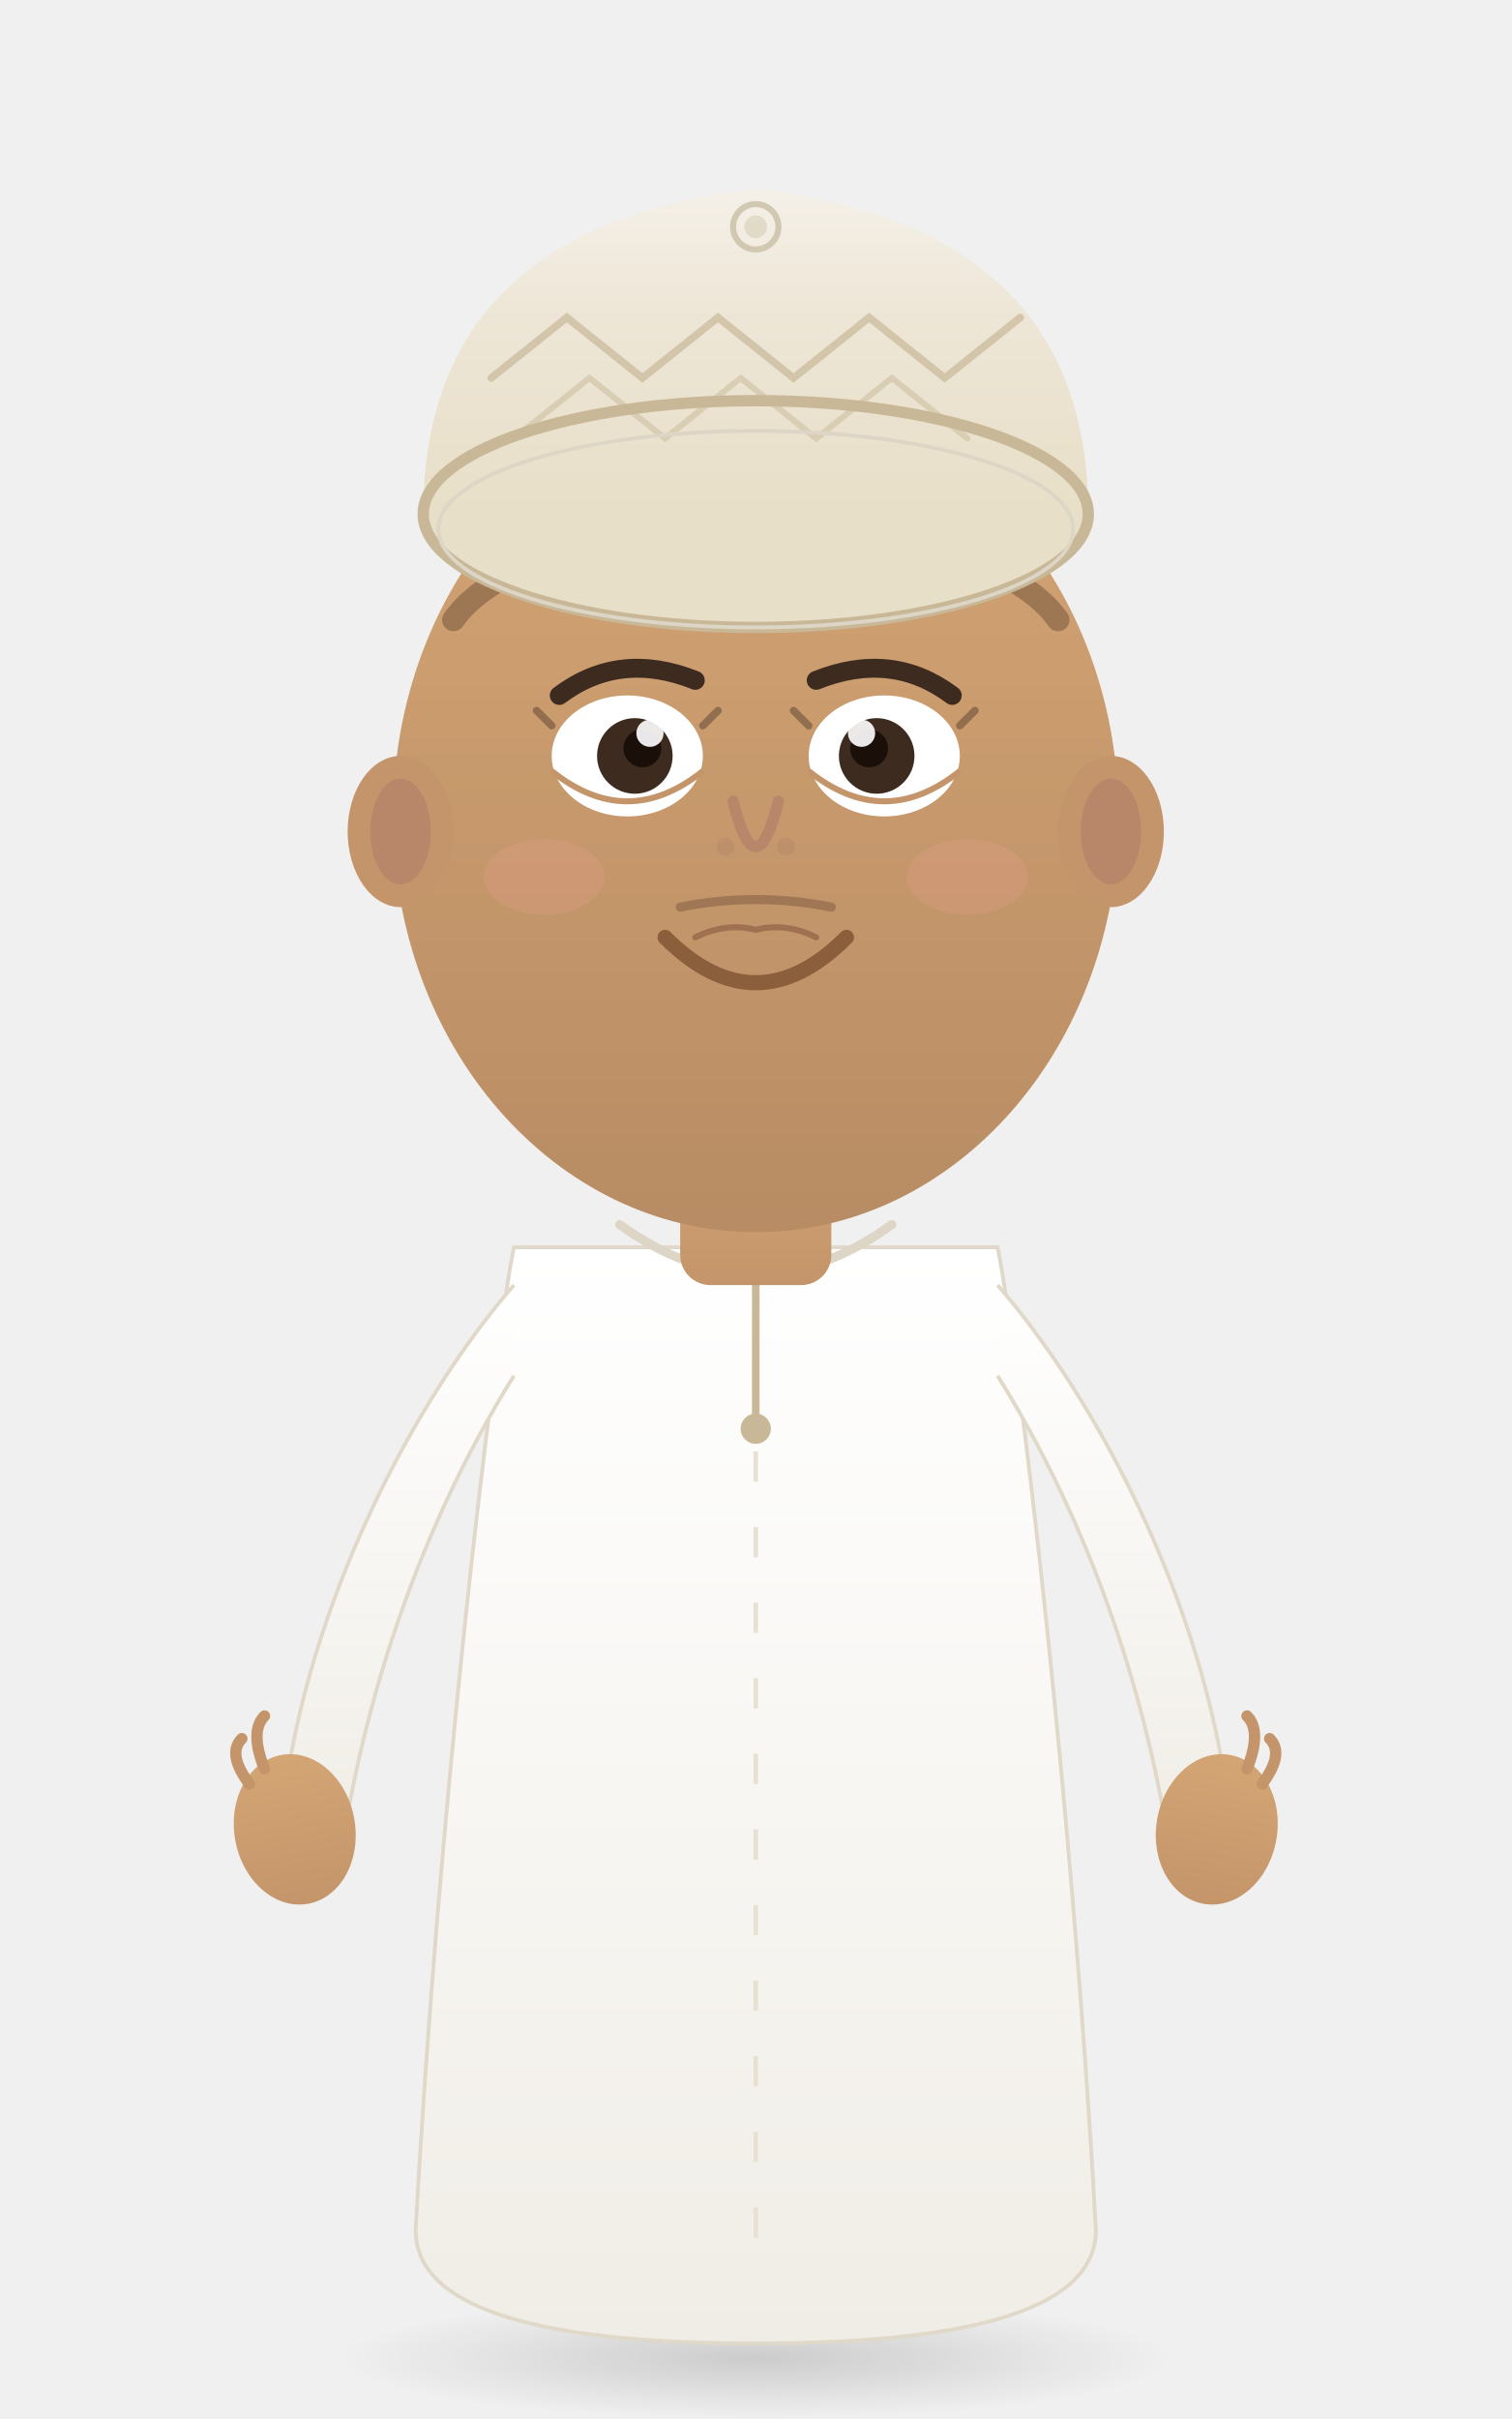
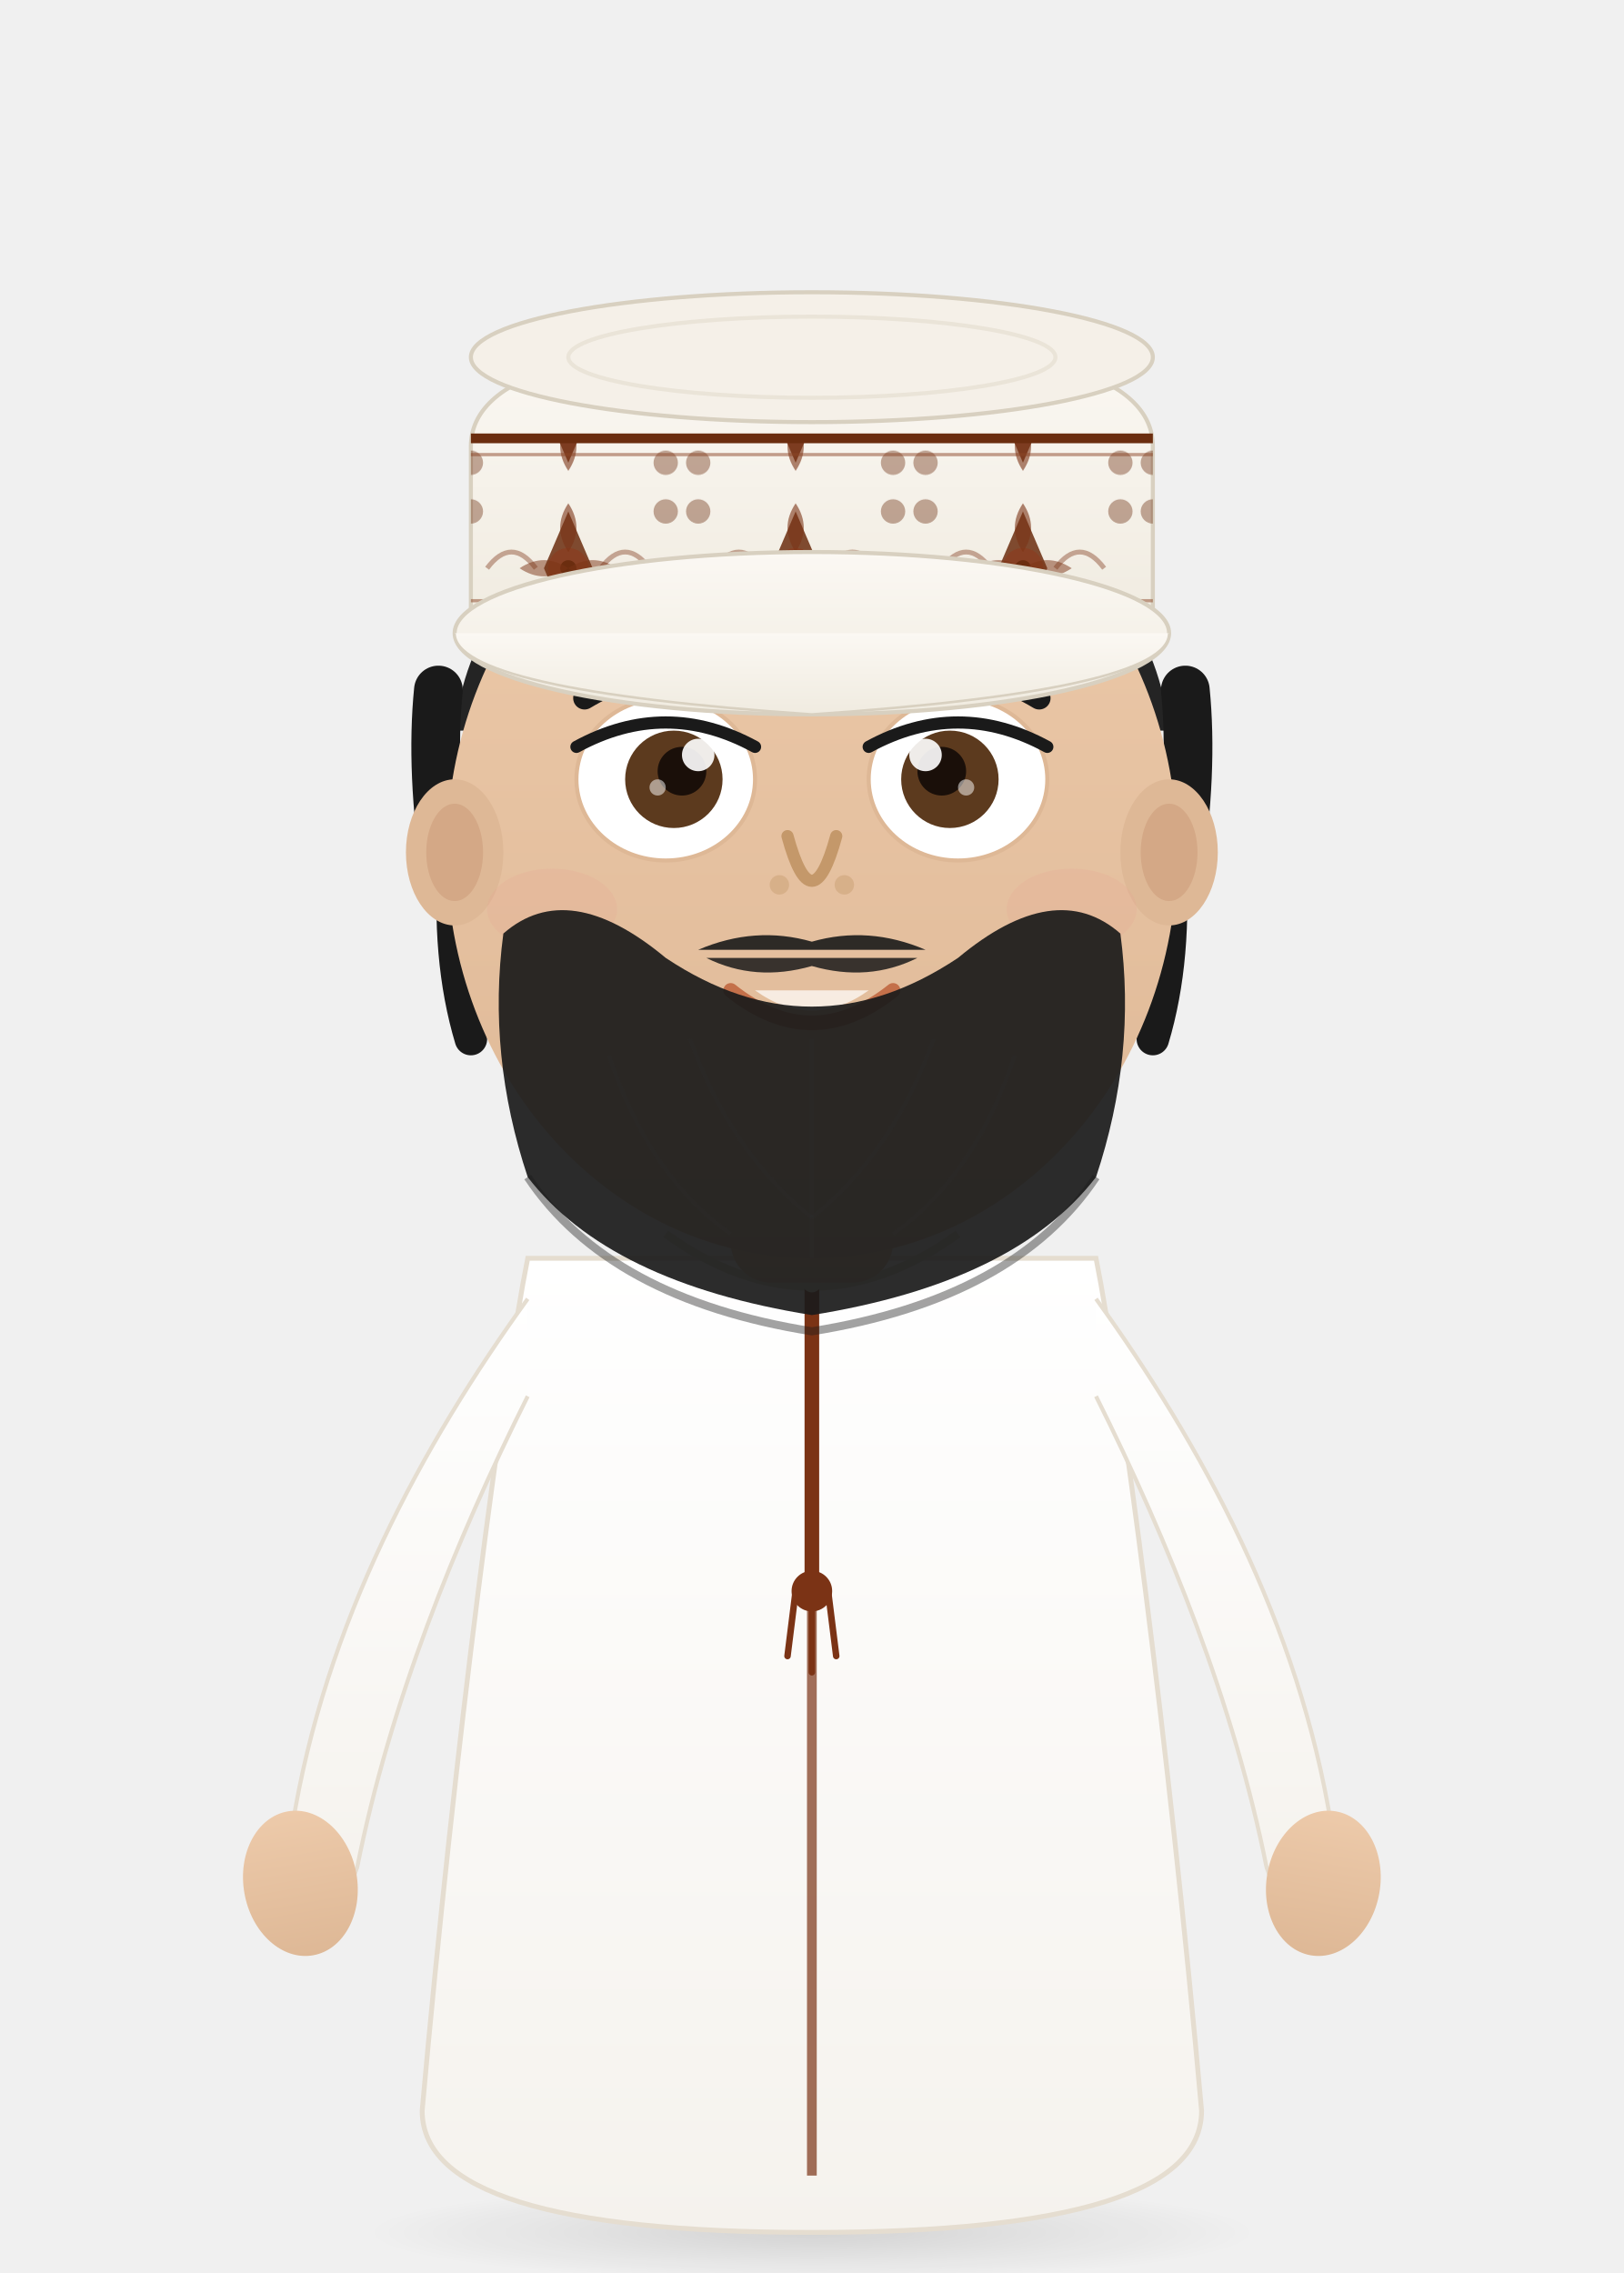
- <svg xmlns="http://www.w3.org/2000/svg" viewBox="0 0 200 320" width="200" height="320">
+ <svg xmlns="http://www.w3.org/2000/svg" viewBox="0 0 200 280" width="200" height="280">
  <defs>
    <linearGradient id="skinGrad" x1="0" y1="0" x2="0" y2="1">
-       <stop offset="0%" stop-color="#D4A574" />
-       <stop offset="100%" stop-color="#C4956A" />
-     </linearGradient>
-     <linearGradient id="kummaGrad" x1="0" y1="0" x2="0" y2="1">
-       <stop offset="0%" stop-color="#F5F0E8" />
-       <stop offset="40%" stop-color="#EDE6D6" />
-       <stop offset="100%" stop-color="#E8DFC8" />
+       <stop offset="0%" stop-color="#EDCAAA" />
+       <stop offset="100%" stop-color="#DEB896" />
    </linearGradient>
    <linearGradient id="dishdashaGrad" x1="0" y1="0" x2="0" y2="1">
      <stop offset="0%" stop-color="#FFFFFF" />
-       <stop offset="100%" stop-color="#F0EDE6" />
+       <stop offset="100%" stop-color="#F5F2ED" />
+     </linearGradient>
+     <linearGradient id="kummaGrad" x1="0" y1="0" x2="0" y2="1">
+       <stop offset="0%" stop-color="#FBF8F3" />
+       <stop offset="100%" stop-color="#F0EBE0" />
    </linearGradient>
    <radialGradient id="shadowGrad" cx="0.5" cy="0.5" r="0.5">
-       <stop offset="0%" stop-color="rgba(0,0,0,0.15)" />
+       <stop offset="0%" stop-color="rgba(0,0,0,0.12)" />
      <stop offset="100%" stop-color="rgba(0,0,0,0)" />
    </radialGradient>
-     <linearGradient id="faceShadow" x1="0" y1="0" x2="0" y2="1">
-       <stop offset="0%" stop-color="rgba(0,0,0,0)" />
-       <stop offset="100%" stop-color="rgba(0,0,0,0.06)" />
-     </linearGradient>
+     <pattern id="kummaPattern" x="0" y="0" width="28" height="20" patternUnits="userSpaceOnUse">
+       <rect width="28" height="20" fill="none" />
+       <path d="M14 3 L17 10 L14 17 L11 10 Z" fill="#6B2D0F" opacity="0.85" />
+       <circle cx="14" cy="10" r="2.5" fill="#8B3D1F" opacity="0.7" />
+       <circle cx="14" cy="10" r="1" fill="#6B2D0F" />
+       <path d="M14 2 Q16 5 14 8 Q12 5 14 2Z" fill="#7B3315" opacity="0.6" />
+       <path d="M14 12 Q16 15 14 18 Q12 15 14 12Z" fill="#7B3315" opacity="0.6" />
+       <path d="M8 10 Q11 8 14 10 Q11 12 8 10Z" fill="#7B3315" opacity="0.5" />
+       <path d="M20 10 Q17 8 14 10 Q17 12 20 10Z" fill="#7B3315" opacity="0.5" />
+       <circle cx="2" cy="3" r="1.5" fill="#6B2D0F" opacity="0.4" />
+       <circle cx="26" cy="3" r="1.5" fill="#6B2D0F" opacity="0.4" />
+       <circle cx="2" cy="17" r="1.5" fill="#6B2D0F" opacity="0.4" />
+       <circle cx="26" cy="17" r="1.5" fill="#6B2D0F" opacity="0.4" />
+       <path d="M4 10 Q7 6 10 10" fill="none" stroke="#7B3315" stroke-width="0.6" opacity="0.4" />
+       <path d="M18 10 Q21 6 24 10" fill="none" stroke="#7B3315" stroke-width="0.6" opacity="0.4" />
+     </pattern>
  </defs>
-   <g id="avatar-body">
-     <ellipse cx="100" cy="312" rx="55" ry="8" fill="url(#shadowGrad)" />
-     <g id="avatar-dishdasha">
-       <path d="M68 165 C65 180 58 240 55 295 Q55 310 100 310 Q145 310 145 295 C142 240 135 180 132 165 Z" fill="url(#dishdashaGrad)" stroke="#E0D8C8" stroke-width="0.5" />
-       <path d="M82 162 Q100 175 118 162" fill="none" stroke="#DDD5C5" stroke-width="1.2" stroke-linecap="round" />
-       <line x1="100" y1="172" x2="100" y2="300" stroke="#E8E0D0" stroke-width="0.6" stroke-dasharray="4,6" />
-       <line x1="100" y1="168" x2="100" y2="188" stroke="#C8B898" stroke-width="1" stroke-linecap="round" />
-       <circle cx="100" cy="189" r="2" fill="#C8B898" />
-     </g>
-     <g id="avatar-arm-left">
-       <path d="M68 170 C55 185 42 210 38 235 Q36 242 40 244 Q44 246 46 240 C50 218 58 198 68 182" fill="url(#dishdashaGrad)" stroke="#E0D8C8" stroke-width="0.5" />
-       <ellipse cx="39" cy="242" rx="8" ry="10" fill="url(#skinGrad)" transform="rotate(-10,39,242)" />
-       <path d="M33 236 Q30 232 32 230" fill="none" stroke="#C4956A" stroke-width="1.5" stroke-linecap="round" />
-       <path d="M35 234 Q33 229 35 227" fill="none" stroke="#C4956A" stroke-width="1.5" stroke-linecap="round" />
-     </g>
-     <g id="avatar-arm-right" transform-origin="132 170">
-       <path d="M132 170 C145 185 158 210 162 235 Q164 242 160 244 Q156 246 154 240 C150 218 142 198 132 182" fill="url(#dishdashaGrad)" stroke="#E0D8C8" stroke-width="0.5" />
-       <ellipse cx="161" cy="242" rx="8" ry="10" fill="url(#skinGrad)" transform="rotate(10,161,242)" />
-       <path d="M167 236 Q170 232 168 230" fill="none" stroke="#C4956A" stroke-width="1.5" stroke-linecap="round" />
-       <path d="M165 234 Q167 229 165 227" fill="none" stroke="#C4956A" stroke-width="1.5" stroke-linecap="round" />
-     </g>
+   <ellipse cx="100" cy="275" rx="55" ry="6" fill="url(#shadowGrad)" />
+   <g id="avatar-dishdasha">
+     <path d="M65 155 C62 170 56 215 52 260 Q52 275 100 275 Q148 275 148 260 C144 215 138 170 135 155 Z" fill="url(#dishdashaGrad)" stroke="#E5DDD0" stroke-width="0.6" />
+     <path d="M82 152 Q100 165 118 152" fill="none" stroke="#DDD5C5" stroke-width="1" />
+     <line x1="100" y1="160" x2="100" y2="268" stroke="#7B3315" stroke-width="1.2" opacity="0.7" />
+     <line x1="100" y1="155" x2="100" y2="195" stroke="#7B3315" stroke-width="1.8" stroke-linecap="round" />
+     <circle cx="100" cy="196" r="2.5" fill="#7B3315" />
+     <line x1="98" y1="196" x2="97" y2="204" stroke="#7B3315" stroke-width="0.8" stroke-linecap="round" />
+     <line x1="100" y1="198" x2="100" y2="206" stroke="#7B3315" stroke-width="0.8" stroke-linecap="round" />
+     <line x1="102" y1="196" x2="103" y2="204" stroke="#7B3315" stroke-width="0.8" stroke-linecap="round" />
+     <circle cx="100" cy="158" r="1.2" fill="#DDD5C5" />
+   </g>
+   <g id="avatar-arm-left">
+     <path d="M65 160 C52 178 40 200 36 225 Q34 232 38 234 Q42 236 44 230 C48 210 56 190 65 172" fill="url(#dishdashaGrad)" stroke="#E5DDD0" stroke-width="0.5" />
+     <ellipse cx="37" cy="232" rx="7" ry="9" fill="url(#skinGrad)" transform="rotate(-10,37,232)" />
+   </g>
+   <g id="avatar-arm-right" transform-origin="135 160">
+     <path d="M135 160 C148 178 160 200 164 225 Q166 232 162 234 Q158 236 156 230 C152 210 144 190 135 172" fill="url(#dishdashaGrad)" stroke="#E5DDD0" stroke-width="0.5" />
+     <ellipse cx="163" cy="232" rx="7" ry="9" fill="url(#skinGrad)" transform="rotate(10,163,232)" />
  </g>
  <g id="avatar-head">
-     <rect x="90" y="148" width="20" height="22" rx="4" fill="url(#skinGrad)" />
-     <g id="avatar-face">
-       <ellipse cx="100" cy="108" rx="48" ry="55" fill="url(#skinGrad)" />
-       <ellipse cx="100" cy="108" rx="48" ry="55" fill="url(#faceShadow)" />
-       <ellipse cx="53" cy="110" rx="7" ry="10" fill="#C4956A" />
-       <ellipse cx="53" cy="110" rx="4" ry="7" fill="#B8876A" />
-       <ellipse cx="147" cy="110" rx="7" ry="10" fill="#C4956A" />
-       <ellipse cx="147" cy="110" rx="4" ry="7" fill="#B8876A" />
-       <path d="M60 82 Q65 75 80 72 Q100 68 120 72 Q135 75 140 82" fill="none" stroke="#2C1810" stroke-width="3" stroke-linecap="round" opacity="0.3" />
-       <path d="M74 92 Q82 86 92 90" fill="none" stroke="#3D2B1F" stroke-width="2.5" stroke-linecap="round" />
-       <path d="M108 90 Q118 86 126 92" fill="none" stroke="#3D2B1F" stroke-width="2.5" stroke-linecap="round" />
-       <g id="avatar-eyes">
-         <ellipse cx="83" cy="100" rx="10" ry="8" fill="white" />
-         <circle cx="84" cy="100" r="5" fill="#3D2B1F" />
-         <circle cx="85" cy="99" r="2.5" fill="#1A0F09" />
-         <circle cx="86" cy="97" r="1.8" fill="white" opacity="0.9" />
-         <path d="M73 102 Q83 110 93 102" fill="none" stroke="#C4956A" stroke-width="0.8" />
-         <ellipse cx="117" cy="100" rx="10" ry="8" fill="white" />
-         <circle cx="116" cy="100" r="5" fill="#3D2B1F" />
-         <circle cx="115" cy="99" r="2.5" fill="#1A0F09" />
-         <circle cx="114" cy="97" r="1.8" fill="white" opacity="0.9" />
-         <path d="M107 102 Q117 110 127 102" fill="none" stroke="#C4956A" stroke-width="0.8" />
-       </g>
-       <path d="M73 96 L71 94" stroke="#3D2B1F" stroke-width="1" stroke-linecap="round" opacity="0.4" />
-       <path d="M93 96 L95 94" stroke="#3D2B1F" stroke-width="1" stroke-linecap="round" opacity="0.4" />
-       <path d="M107 96 L105 94" stroke="#3D2B1F" stroke-width="1" stroke-linecap="round" opacity="0.4" />
-       <path d="M127 96 L129 94" stroke="#3D2B1F" stroke-width="1" stroke-linecap="round" opacity="0.4" />
-       <path d="M97 106 Q100 118 103 106" fill="none" stroke="#B8876A" stroke-width="1.5" stroke-linecap="round" />
-       <circle cx="96" cy="112" r="1.2" fill="#B8876A" opacity="0.5" />
-       <circle cx="104" cy="112" r="1.2" fill="#B8876A" opacity="0.5" />
-       <g id="avatar-mouth">
-         <path d="M88 124 Q100 136 112 124" fill="none" stroke="#8B5E3C" stroke-width="2" stroke-linecap="round" />
-         <path d="M92 124 Q96 122 100 123 Q104 122 108 124" fill="none" stroke="#A07050" stroke-width="0.8" stroke-linecap="round" />
-       </g>
-       <ellipse cx="72" cy="116" rx="8" ry="5" fill="#E8A090" opacity="0.25" />
-       <ellipse cx="128" cy="116" rx="8" ry="5" fill="#E8A090" opacity="0.25" />
-       <path d="M90 120 Q100 118 110 120" fill="none" stroke="#5C3D2E" stroke-width="1.2" stroke-linecap="round" opacity="0.35" />
+     <rect x="90" y="138" width="20" height="20" rx="5" fill="url(#skinGrad)" />
+     <path d="M56 90 Q58 72 75 65 Q100 55 125 65 Q142 72 144 90" fill="#1A1A1A" opacity="0.95" />
+     <path d="M54 85 Q53 95 55 108" fill="none" stroke="#1A1A1A" stroke-width="6" stroke-linecap="round" />
+     <path d="M146 85 Q147 95 145 108" fill="none" stroke="#1A1A1A" stroke-width="6" stroke-linecap="round" />
+     <path d="M56 105 Q55 118 58 128" fill="none" stroke="#1A1A1A" stroke-width="4" stroke-linecap="round" />
+     <path d="M144 105 Q145 118 142 128" fill="none" stroke="#1A1A1A" stroke-width="4" stroke-linecap="round" />
+     <ellipse cx="100" cy="105" rx="45" ry="50" fill="url(#skinGrad)" />
+     <ellipse cx="56" cy="105" rx="6" ry="9" fill="#DEB896" />
+     <ellipse cx="56" cy="105" rx="3.5" ry="6" fill="#D4A886" />
+     <ellipse cx="144" cy="105" rx="6" ry="9" fill="#DEB896" />
+     <ellipse cx="144" cy="105" rx="3.5" ry="6" fill="#D4A886" />
+     <path d="M72 86 Q82 80 92 84" fill="none" stroke="#1A1A1A" stroke-width="2.8" stroke-linecap="round" />
+     <path d="M108 84 Q118 80 128 86" fill="none" stroke="#1A1A1A" stroke-width="2.8" stroke-linecap="round" />
+     <g id="avatar-eyes">
+       <ellipse cx="82" cy="96" rx="11" ry="10" fill="white" />
+       <ellipse cx="82" cy="96" rx="11" ry="10" fill="none" stroke="#DEB896" stroke-width="0.5" />
+       <circle cx="83" cy="96" r="6" fill="#5C3A1E" />
+       <circle cx="84" cy="95" r="3" fill="#1A0F09" />
+       <circle cx="86" cy="93" r="2" fill="white" opacity="0.9" />
+       <circle cx="81" cy="97" r="1" fill="white" opacity="0.5" />
+       <path d="M71 92 Q82 86 93 92" fill="none" stroke="#1A1A1A" stroke-width="1.5" stroke-linecap="round" />
+       <ellipse cx="118" cy="96" rx="11" ry="10" fill="white" />
+       <ellipse cx="118" cy="96" rx="11" ry="10" fill="none" stroke="#DEB896" stroke-width="0.5" />
+       <circle cx="117" cy="96" r="6" fill="#5C3A1E" />
+       <circle cx="116" cy="95" r="3" fill="#1A0F09" />
+       <circle cx="114" cy="93" r="2" fill="white" opacity="0.9" />
+       <circle cx="119" cy="97" r="1" fill="white" opacity="0.5" />
+       <path d="M107 92 Q118 86 129 92" fill="none" stroke="#1A1A1A" stroke-width="1.5" stroke-linecap="round" />
+     </g>
+     <path d="M97 103 Q100 114 103 103" fill="none" stroke="#C4986A" stroke-width="1.5" stroke-linecap="round" />
+     <circle cx="96" cy="109" r="1.2" fill="#C4986A" opacity="0.4" />
+     <circle cx="104" cy="109" r="1.2" fill="#C4986A" opacity="0.4" />
+     <g id="avatar-mouth">
+       <path d="M90 122 Q100 130 110 122" fill="none" stroke="#C4704A" stroke-width="1.8" stroke-linecap="round" />
+       <path d="M93 122 Q100 127 107 122" fill="white" opacity="0.7" />
+     </g>
+     <ellipse cx="68" cy="112" rx="8" ry="5" fill="#E8A090" opacity="0.2" />
+     <ellipse cx="132" cy="112" rx="8" ry="5" fill="#E8A090" opacity="0.2" />
+     <g id="avatar-beard">
+       <path d="M86 117 Q93 114 100 116 Q107 114 114 117" fill="#1A1A1A" opacity="0.9" />
+       <path d="M87 118 Q93 121 100 119 Q107 121 113 118" fill="#1A1A1A" opacity="0.85" />
+       <path d="M62 115 Q60 130 65 145 Q75 158 100 162 Q125 158 135 145 Q140 130 138 115" fill="none" stroke="#1A1A1A" stroke-width="0" />
+       <path d="M62 115 Q60 130 65 145 Q75 158 100 162 Q125 158 135 145 Q140 130 138 115 Q130 108 118 118 Q100 130 82 118 Q70 108 62 115Z" fill="#1A1A1A" opacity="0.92" />
+       <path d="M75 130 Q80 145 90 152" fill="none" stroke="#2A2A2A" stroke-width="0.5" opacity="0.3" />
+       <path d="M85 128 Q90 142 100 150" fill="none" stroke="#2A2A2A" stroke-width="0.5" opacity="0.3" />
+       <path d="M100 128 Q100 142 100 155" fill="none" stroke="#2A2A2A" stroke-width="0.5" opacity="0.3" />
+       <path d="M115 128 Q110 142 100 150" fill="none" stroke="#2A2A2A" stroke-width="0.5" opacity="0.3" />
+       <path d="M125 130 Q120 145 110 152" fill="none" stroke="#2A2A2A" stroke-width="0.5" opacity="0.3" />
+       <path d="M65 145 Q75 160 100 164 Q125 160 135 145" fill="none" stroke="#1A1A1A" stroke-width="1" opacity="0.4" />
    </g>
    <g id="avatar-kumma">
-       <ellipse cx="100" cy="68" rx="44" ry="15" fill="#E8DFC8" />
-       <path d="M56 68 Q56 30 100 25 Q144 30 144 68" fill="url(#kummaGrad)" />
-       <path d="M65 50 L75 42 L85 50 L95 42 L105 50 L115 42 L125 50 L135 42" fill="none" stroke="#C8B898" stroke-width="1" stroke-linecap="round" opacity="0.7" />
-       <path d="M68 58 L78 50 L88 58 L98 50 L108 58 L118 50 L128 58" fill="none" stroke="#C8B898" stroke-width="0.8" stroke-linecap="round" opacity="0.5" />
-       <circle cx="100" cy="30" r="3" fill="none" stroke="#D0C8B0" stroke-width="0.8" />
-       <circle cx="100" cy="30" r="1.5" fill="#D0C8B0" opacity="0.5" />
-       <ellipse cx="100" cy="68" rx="44" ry="15" fill="none" stroke="#C8B898" stroke-width="1.5" />
-       <ellipse cx="100" cy="70" rx="42" ry="13" fill="none" stroke="#DDD5C5" stroke-width="0.5" />
+       <path d="M58 78 L58 55 Q58 42 100 42 Q142 42 142 55 L142 78" fill="url(#kummaGrad)" stroke="#D8D0C0" stroke-width="0.5" />
+       <ellipse cx="100" cy="44" rx="42" ry="8" fill="#F5F0E8" stroke="#D8D0C0" stroke-width="0.5" />
+       <rect x="58" y="54" width="84" height="22" fill="url(#kummaPattern)" />
+       <line x1="58" y1="54" x2="142" y2="54" stroke="#6B2D0F" stroke-width="1.2" />
+       <line x1="58" y1="76" x2="142" y2="76" stroke="#6B2D0F" stroke-width="1.2" />
+       <line x1="58" y1="56" x2="142" y2="56" stroke="#8B4525" stroke-width="0.4" opacity="0.5" />
+       <line x1="58" y1="74" x2="142" y2="74" stroke="#8B4525" stroke-width="0.4" opacity="0.5" />
+       <ellipse cx="100" cy="78" rx="44" ry="10" fill="url(#kummaGrad)" stroke="#D8D0C0" stroke-width="0.5" />
+       <path d="M56 78 Q56 85 100 88 Q144 85 144 78" fill="url(#kummaGrad)" stroke="#D8D0C0" stroke-width="0.3" />
+       <ellipse cx="100" cy="44" rx="30" ry="5" fill="none" stroke="#E0D8C8" stroke-width="0.5" opacity="0.5" />
    </g>
  </g>
  <g id="avatar-blink" opacity="0">
-     <ellipse cx="83" cy="100" rx="10" ry="8" fill="url(#skinGrad)" />
-     <path d="M73 100 Q83 104 93 100" fill="none" stroke="#3D2B1F" stroke-width="1.5" stroke-linecap="round" />
-     <ellipse cx="117" cy="100" rx="10" ry="8" fill="url(#skinGrad)" />
-     <path d="M107 100 Q117 104 127 100" fill="none" stroke="#3D2B1F" stroke-width="1.5" stroke-linecap="round" />
+     <ellipse cx="82" cy="96" rx="11" ry="10" fill="url(#skinGrad)" />
+     <path d="M71 96 Q82 101 93 96" fill="none" stroke="#1A1A1A" stroke-width="2" stroke-linecap="round" />
+     <ellipse cx="118" cy="96" rx="11" ry="10" fill="url(#skinGrad)" />
+     <path d="M107 96 Q118 101 129 96" fill="none" stroke="#1A1A1A" stroke-width="2" stroke-linecap="round" />
  </g>
  <style>
-     /* Idle floating */
-     #avatar-body, #avatar-head {
-       animation: avatarIdle 3s ease-in-out infinite;
-     }
+     #avatar-body, #avatar-head { animation: avatarIdle 3s ease-in-out infinite; }
    @keyframes avatarIdle {
      0%, 100% { transform: translateY(0); }
-       50% { transform: translateY(-6px); }
+       50% { transform: translateY(-5px); }
    }
- 
-     /* Blink every few seconds */
-     #avatar-blink {
-       animation: blink 4s ease-in-out infinite;
-     }
+     #avatar-blink { animation: blink 4s ease-in-out infinite; }
    @keyframes blink {
      0%, 92%, 100% { opacity: 0; }
      95%, 97% { opacity: 1; }
    }
- 
-     /* Subtle head tilt */
-     #avatar-head {
-       animation: avatarIdle 3s ease-in-out infinite, headTilt 6s ease-in-out infinite;
-     }
+     #avatar-head { animation: avatarIdle 3s ease-in-out infinite, headTilt 6s ease-in-out infinite; }
    @keyframes headTilt {
      0%, 100% { transform: translateY(0) rotate(0deg); }
-       25% { transform: translateY(-6px) rotate(-2deg); }
+       25% { transform: translateY(-5px) rotate(-2deg); }
      75% { transform: translateY(-3px) rotate(2deg); }
    }
- 
-     /* Wave animation class — applied via JS */
-     .avatar-waving #avatar-arm-right {
-       animation: waveArm 0.8s ease-in-out 3;
-       transform-origin: 132px 170px;
-     }
+     .avatar-waving #avatar-arm-right { animation: waveArm 0.8s ease-in-out 3; transform-origin: 135px 160px; }
    @keyframes waveArm {
      0%, 100% { transform: rotate(0deg); }
      25% { transform: rotate(-35deg) translateX(5px); }
-       50% { transform: rotate(-25deg) translateX(3px); }
      75% { transform: rotate(-35deg) translateX(5px); }
    }
- 
-     /* Pointing animation */
-     .avatar-pointing #avatar-arm-right {
-       animation: pointArm 0.6s ease-out forwards;
-       transform-origin: 132px 170px;
-     }
+     .avatar-pointing #avatar-arm-right { animation: pointArm 0.6s ease-out forwards; transform-origin: 135px 160px; }
    @keyframes pointArm {
      0% { transform: rotate(0deg); }
      100% { transform: rotate(-50deg) translateX(10px) translateY(-10px); }
    }
- 
-     /* Celebrate animation */
-     .avatar-celebrating #avatar-arm-right {
-       animation: celebrateRight 0.5s ease-in-out 4;
-       transform-origin: 132px 170px;
-     }
-     .avatar-celebrating #avatar-arm-left {
-       animation: celebrateLeft 0.5s ease-in-out 4;
-       transform-origin: 68px 170px;
-     }
-     @keyframes celebrateRight {
-       0%, 100% { transform: rotate(0deg); }
-       50% { transform: rotate(-45deg) translateY(-10px); }
-     }
-     @keyframes celebrateLeft {
-       0%, 100% { transform: rotate(0deg); }
-       50% { transform: rotate(45deg) translateY(-10px); }
-     }
- 
-     /* Talking mouth animation */
-     .avatar-talking #avatar-mouth path:first-child {
-       animation: talkMouth 0.3s ease-in-out 6;
-     }
-     @keyframes talkMouth {
-       0%, 100% { d: path("M88 124 Q100 136 112 124"); }
-       50% { d: path("M88 124 Q100 140 112 124"); }
-     }
- 
+     .avatar-celebrating #avatar-arm-right { animation: celebrateR 0.5s ease-in-out 4; transform-origin: 135px 160px; }
+     .avatar-celebrating #avatar-arm-left { animation: celebrateL 0.5s ease-in-out 4; transform-origin: 65px 160px; }
+     @keyframes celebrateR { 0%, 100% { transform: rotate(0); } 50% { transform: rotate(-45deg) translateY(-10px); } }
+     @keyframes celebrateL { 0%, 100% { transform: rotate(0); } 50% { transform: rotate(45deg) translateY(-10px); } }
    @media (prefers-reduced-motion: reduce) {
      #avatar-body, #avatar-head, #avatar-blink,
-       .avatar-waving #avatar-arm-right,
-       .avatar-pointing #avatar-arm-right,
-       .avatar-celebrating #avatar-arm-right,
-       .avatar-celebrating #avatar-arm-left {
-         animation: none !important;
-       }
+       .avatar-waving #avatar-arm-right, .avatar-pointing #avatar-arm-right,
+       .avatar-celebrating #avatar-arm-right, .avatar-celebrating #avatar-arm-left { animation: none !important; }
    }
  </style>
</svg>
